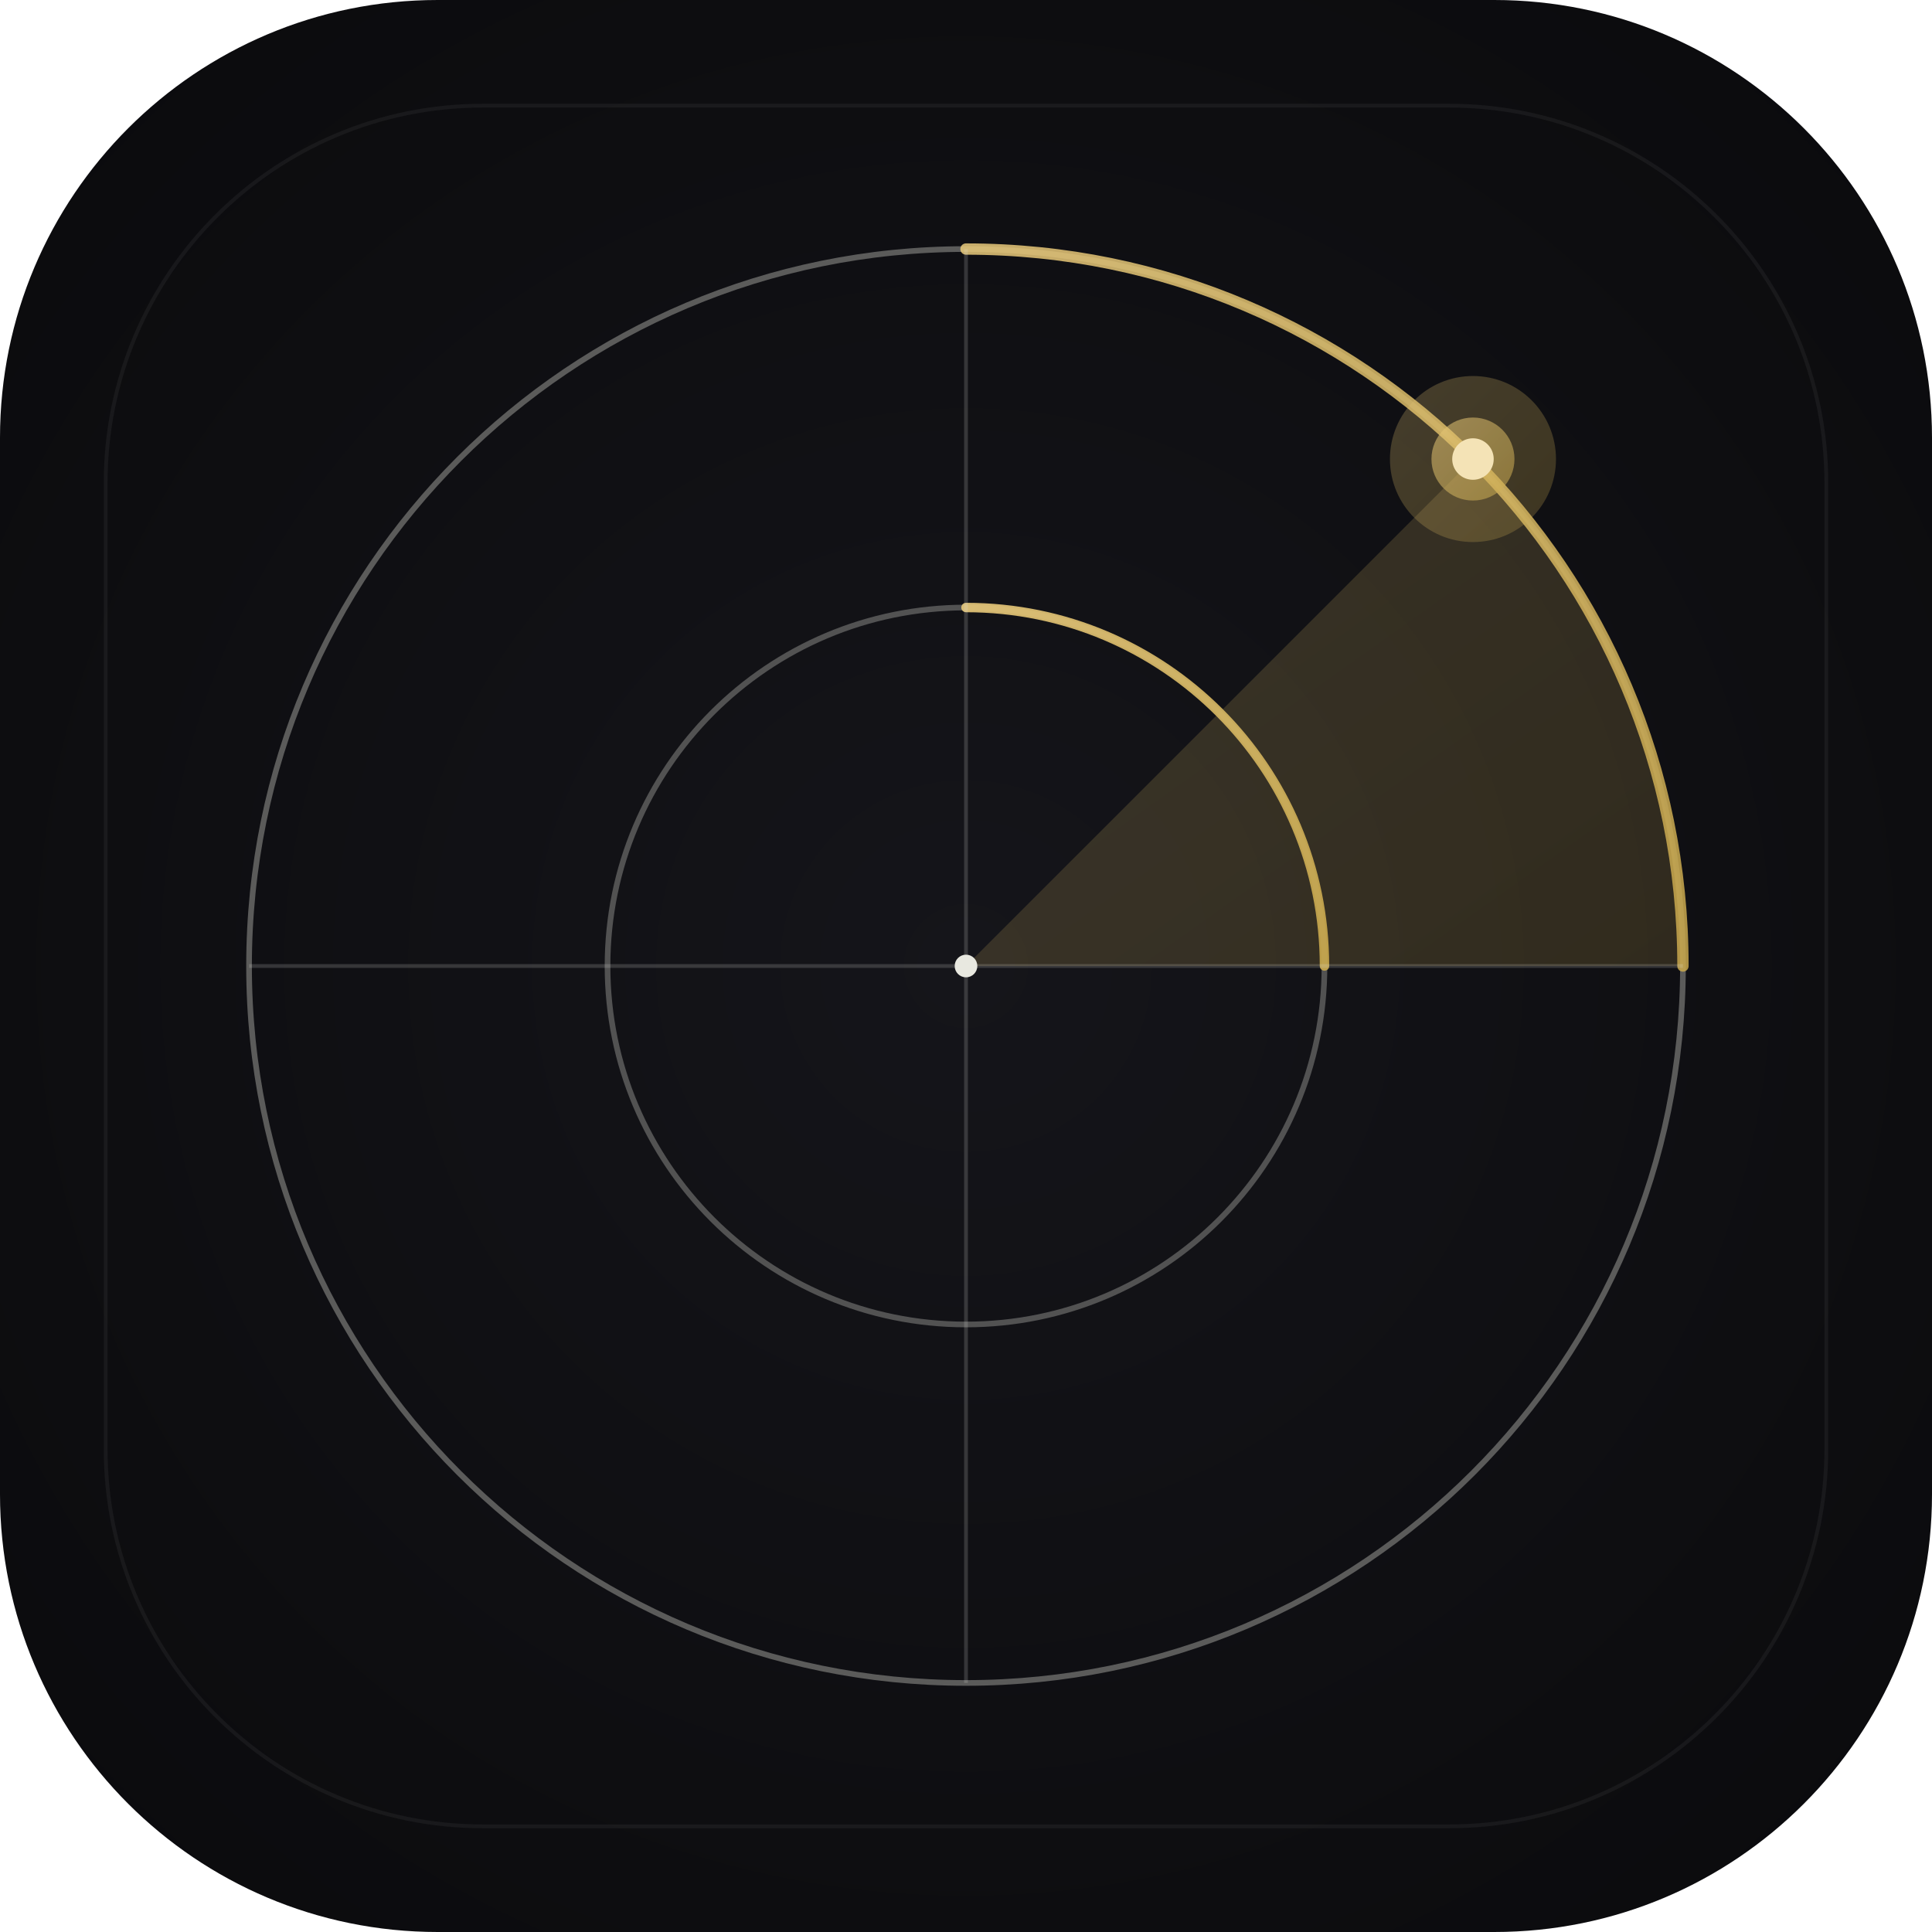
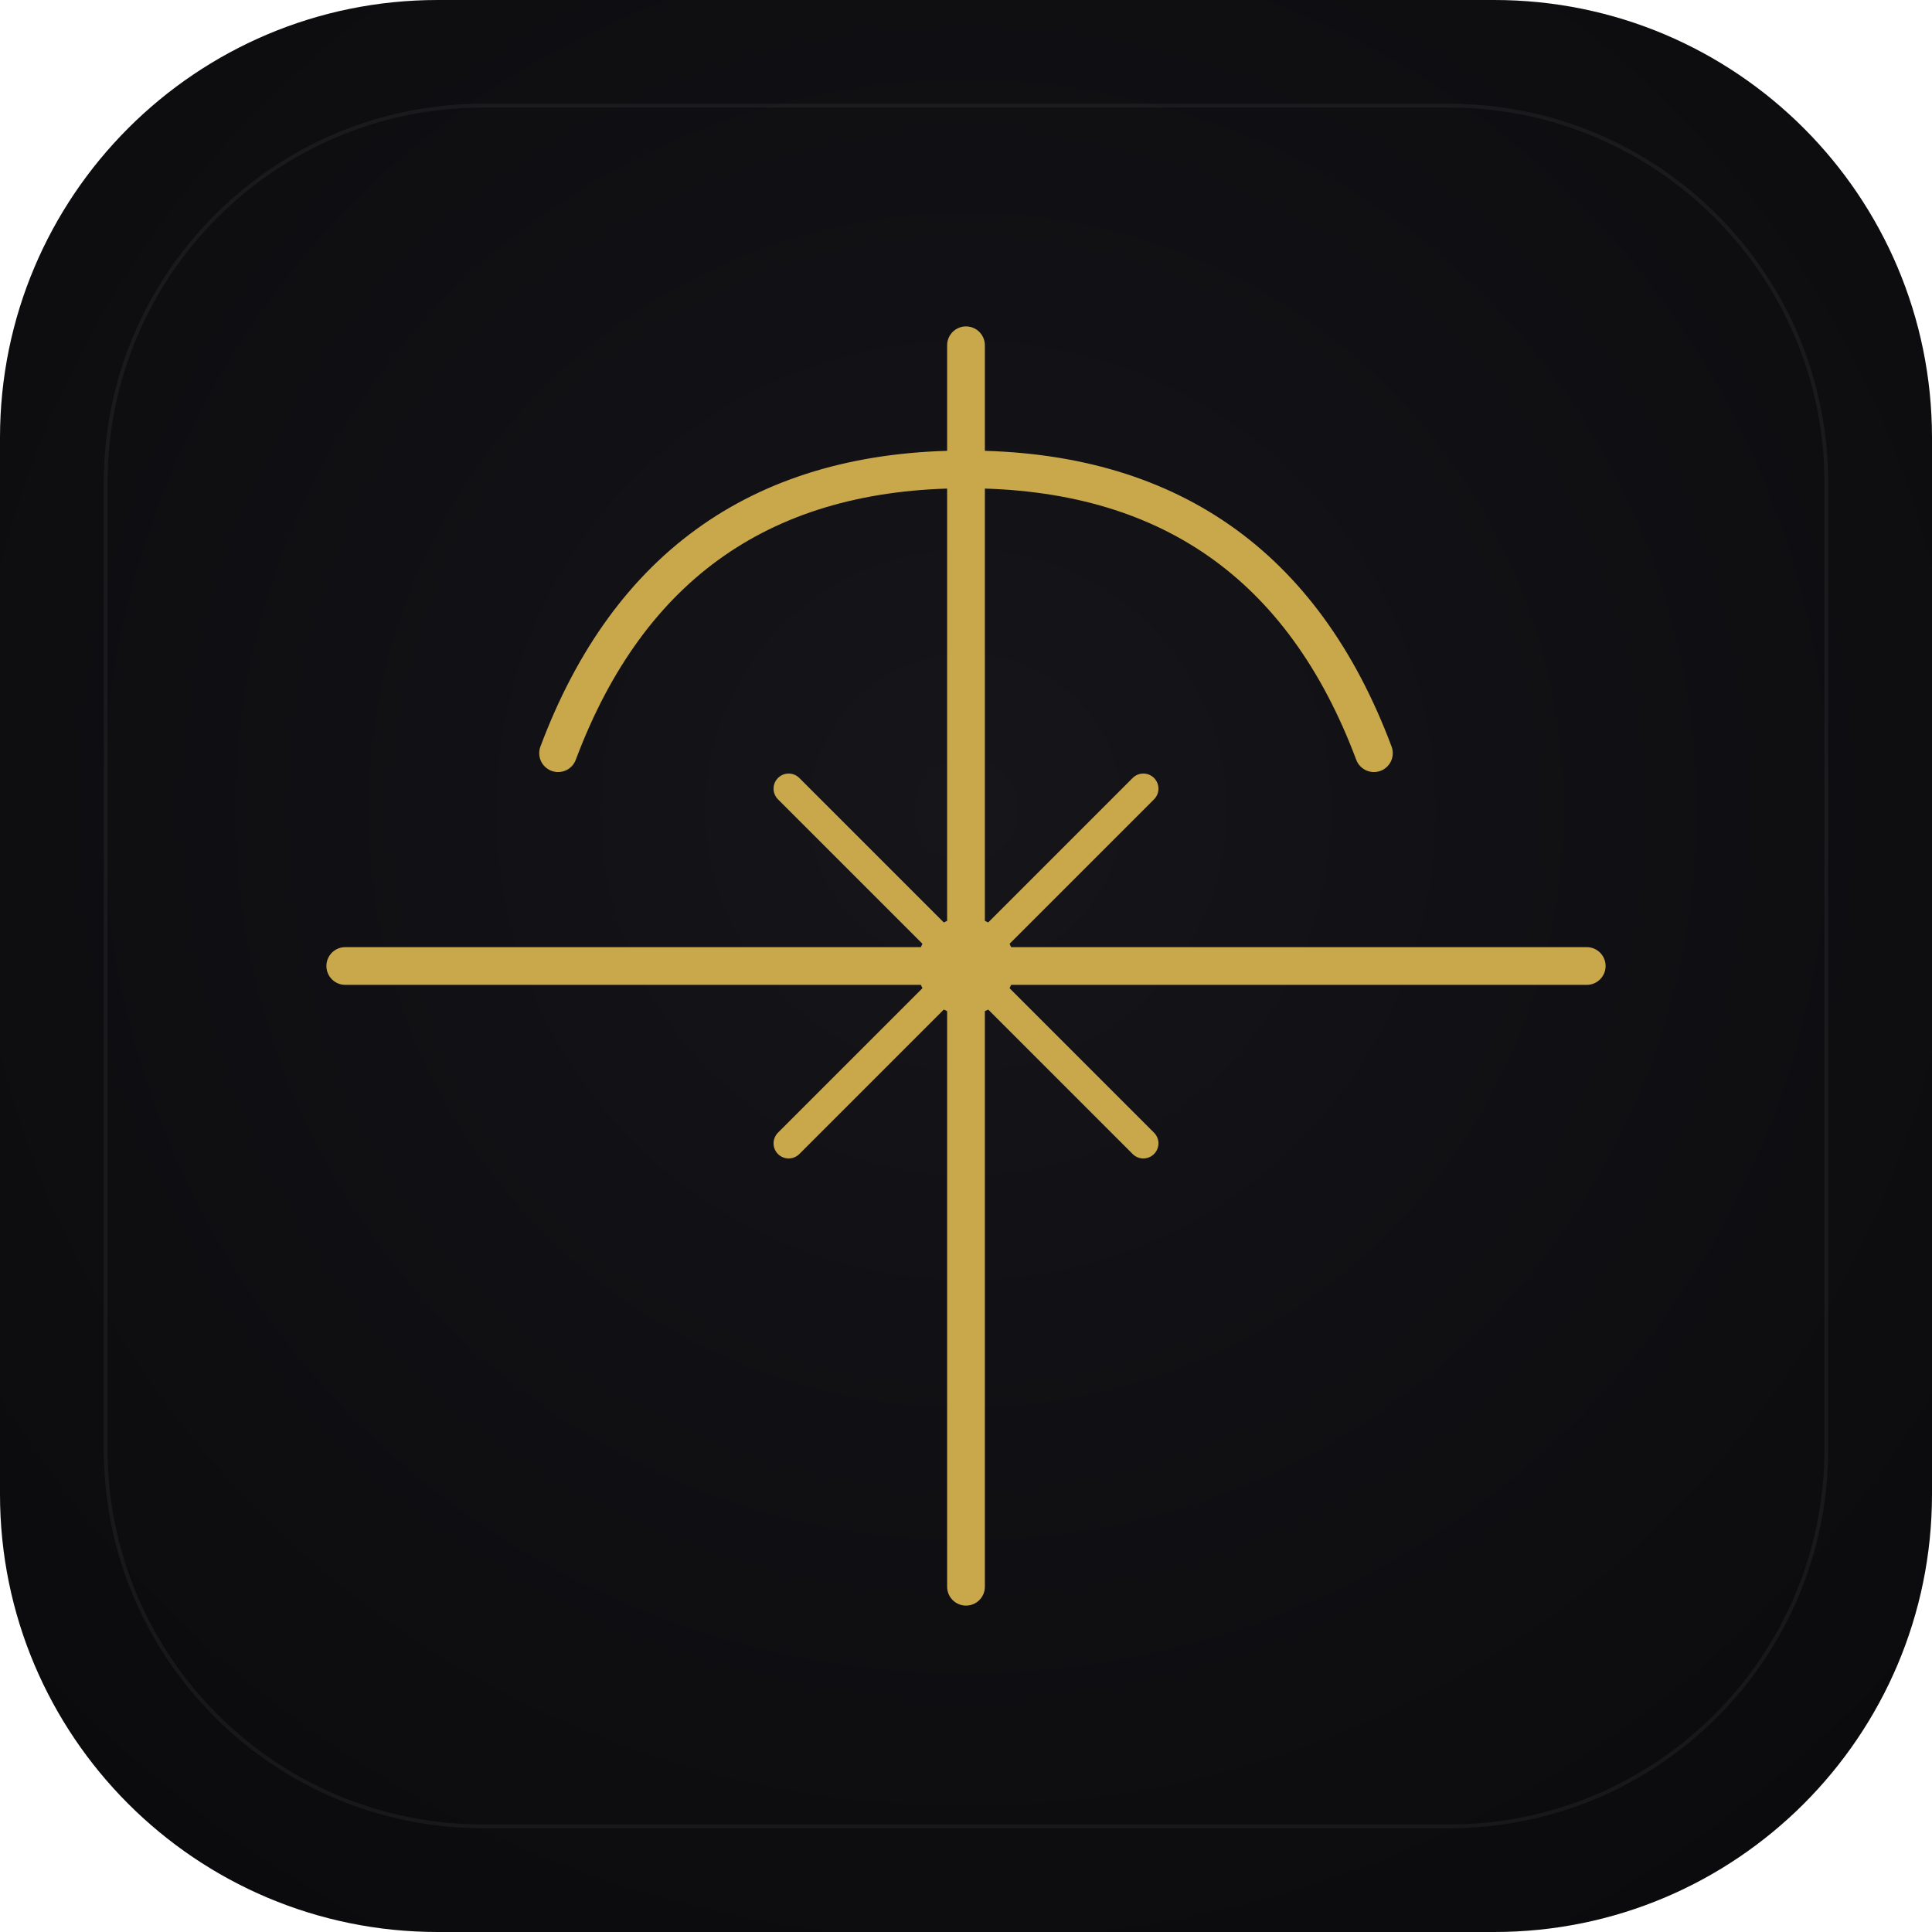
<svg xmlns="http://www.w3.org/2000/svg" viewBox="0 0 1024 1024" width="1024" height="1024">
  <defs>
-     <radialGradient id="bg" cx="0.5" cy="0.5" r="0.7">
+     <radialGradient id="bg" cx="0.5" cy="0.42" r="0.75">
      <stop offset="0" stop-color="#15151A" />
      <stop offset="1" stop-color="#0A0A0C" />
    </radialGradient>
    <linearGradient id="gold" x1="0" y1="0" x2="1" y2="1">
      <stop offset="0" stop-color="#E8C97A" />
      <stop offset="1" stop-color="#C9A84C" />
    </linearGradient>
-     <linearGradient id="goldDeep" x1="0" y1="0" x2="1" y2="1">
-       <stop offset="0" stop-color="#C9A84C" />
-       <stop offset="1" stop-color="#8B6B14" />
-     </linearGradient>
  </defs>
-   <rect x="0" y="0" width="1024" height="1024" rx="232" ry="232" fill="url(#bg)" />
+   <rect width="1024" height="1024" rx="232" ry="232" fill="url(#bg)" />
  <rect x="56" y="56" width="912" height="912" rx="200" ry="200" fill="none" stroke="rgba(232,232,224,0.06)" stroke-width="2" />
-   <g transform="translate(512 512)">
-     <circle cx="0" cy="0" r="380" fill="none" stroke="rgba(232,232,224,0.35)" stroke-width="3" />
-     <path d="M 380 0 A 380 380 0 0 0 0 -380" fill="none" stroke="url(#gold)" stroke-width="6" stroke-linecap="round" opacity="0.85" />
-     <path d="M 0 0 L 380 0 A 380 380 0 0 0 268.7 -268.7 Z" fill="url(#gold)" opacity="0.18" />
-     <circle cx="0" cy="0" r="190" fill="none" stroke="rgba(232,232,224,0.30)" stroke-width="3" />
-     <path d="M 190 0 A 190 190 0 0 0 0 -190" fill="none" stroke="url(#gold)" stroke-width="5" stroke-linecap="round" opacity="0.9" />
-     <line x1="-380" y1="0" x2="380" y2="0" stroke="rgba(232,232,224,0.18)" stroke-width="2" />
-     <line x1="0" y1="-380" x2="0" y2="380" stroke="rgba(232,232,224,0.18)" stroke-width="2" />
-     <circle cx="0" cy="0" r="6" fill="#E8E8E0" />
-     <circle cx="268.7" cy="-268.7" r="44" fill="url(#gold)" opacity="0.25" />
-     <circle cx="268.7" cy="-268.7" r="22" fill="url(#gold)" opacity="0.55" />
-     <circle cx="268.7" cy="-268.7" r="11" fill="#F4E3B6" />
-   </g>
+   <line x1="512.0" y1="183.0" x2="512.0" y2="841.0" stroke="#C9A84C" stroke-width="20" stroke-linecap="round" />
+   <line x1="183.0" y1="512.0" x2="841.0" y2="512.0" stroke="#C9A84C" stroke-width="20" stroke-linecap="round" />
+   <path d="M512.0 248.8 Q352.2 248.8 295.8 399.2" stroke="#C9A84C" stroke-width="20" stroke-linecap="round" fill="none" />
+   <path d="M512.0 248.8 Q671.8 248.8 728.2 399.2" stroke="#C9A84C" stroke-width="20" stroke-linecap="round" fill="none" />
+   <line x1="512.0" y1="512.0" x2="418.0" y2="418.0" stroke="#C9A84C" stroke-width="16" stroke-linecap="round" />
+   <line x1="512.0" y1="512.0" x2="606.0" y2="418.0" stroke="#C9A84C" stroke-width="16" stroke-linecap="round" />
+   <line x1="512.0" y1="512.0" x2="418.0" y2="606.0" stroke="#C9A84C" stroke-width="16" stroke-linecap="round" />
+   <line x1="512.0" y1="512.0" x2="606.0" y2="606.0" stroke="#C9A84C" stroke-width="16" stroke-linecap="round" />
+   <circle cx="512.0" cy="512.0" r="25.9" fill="#C9A84C" />
</svg>
